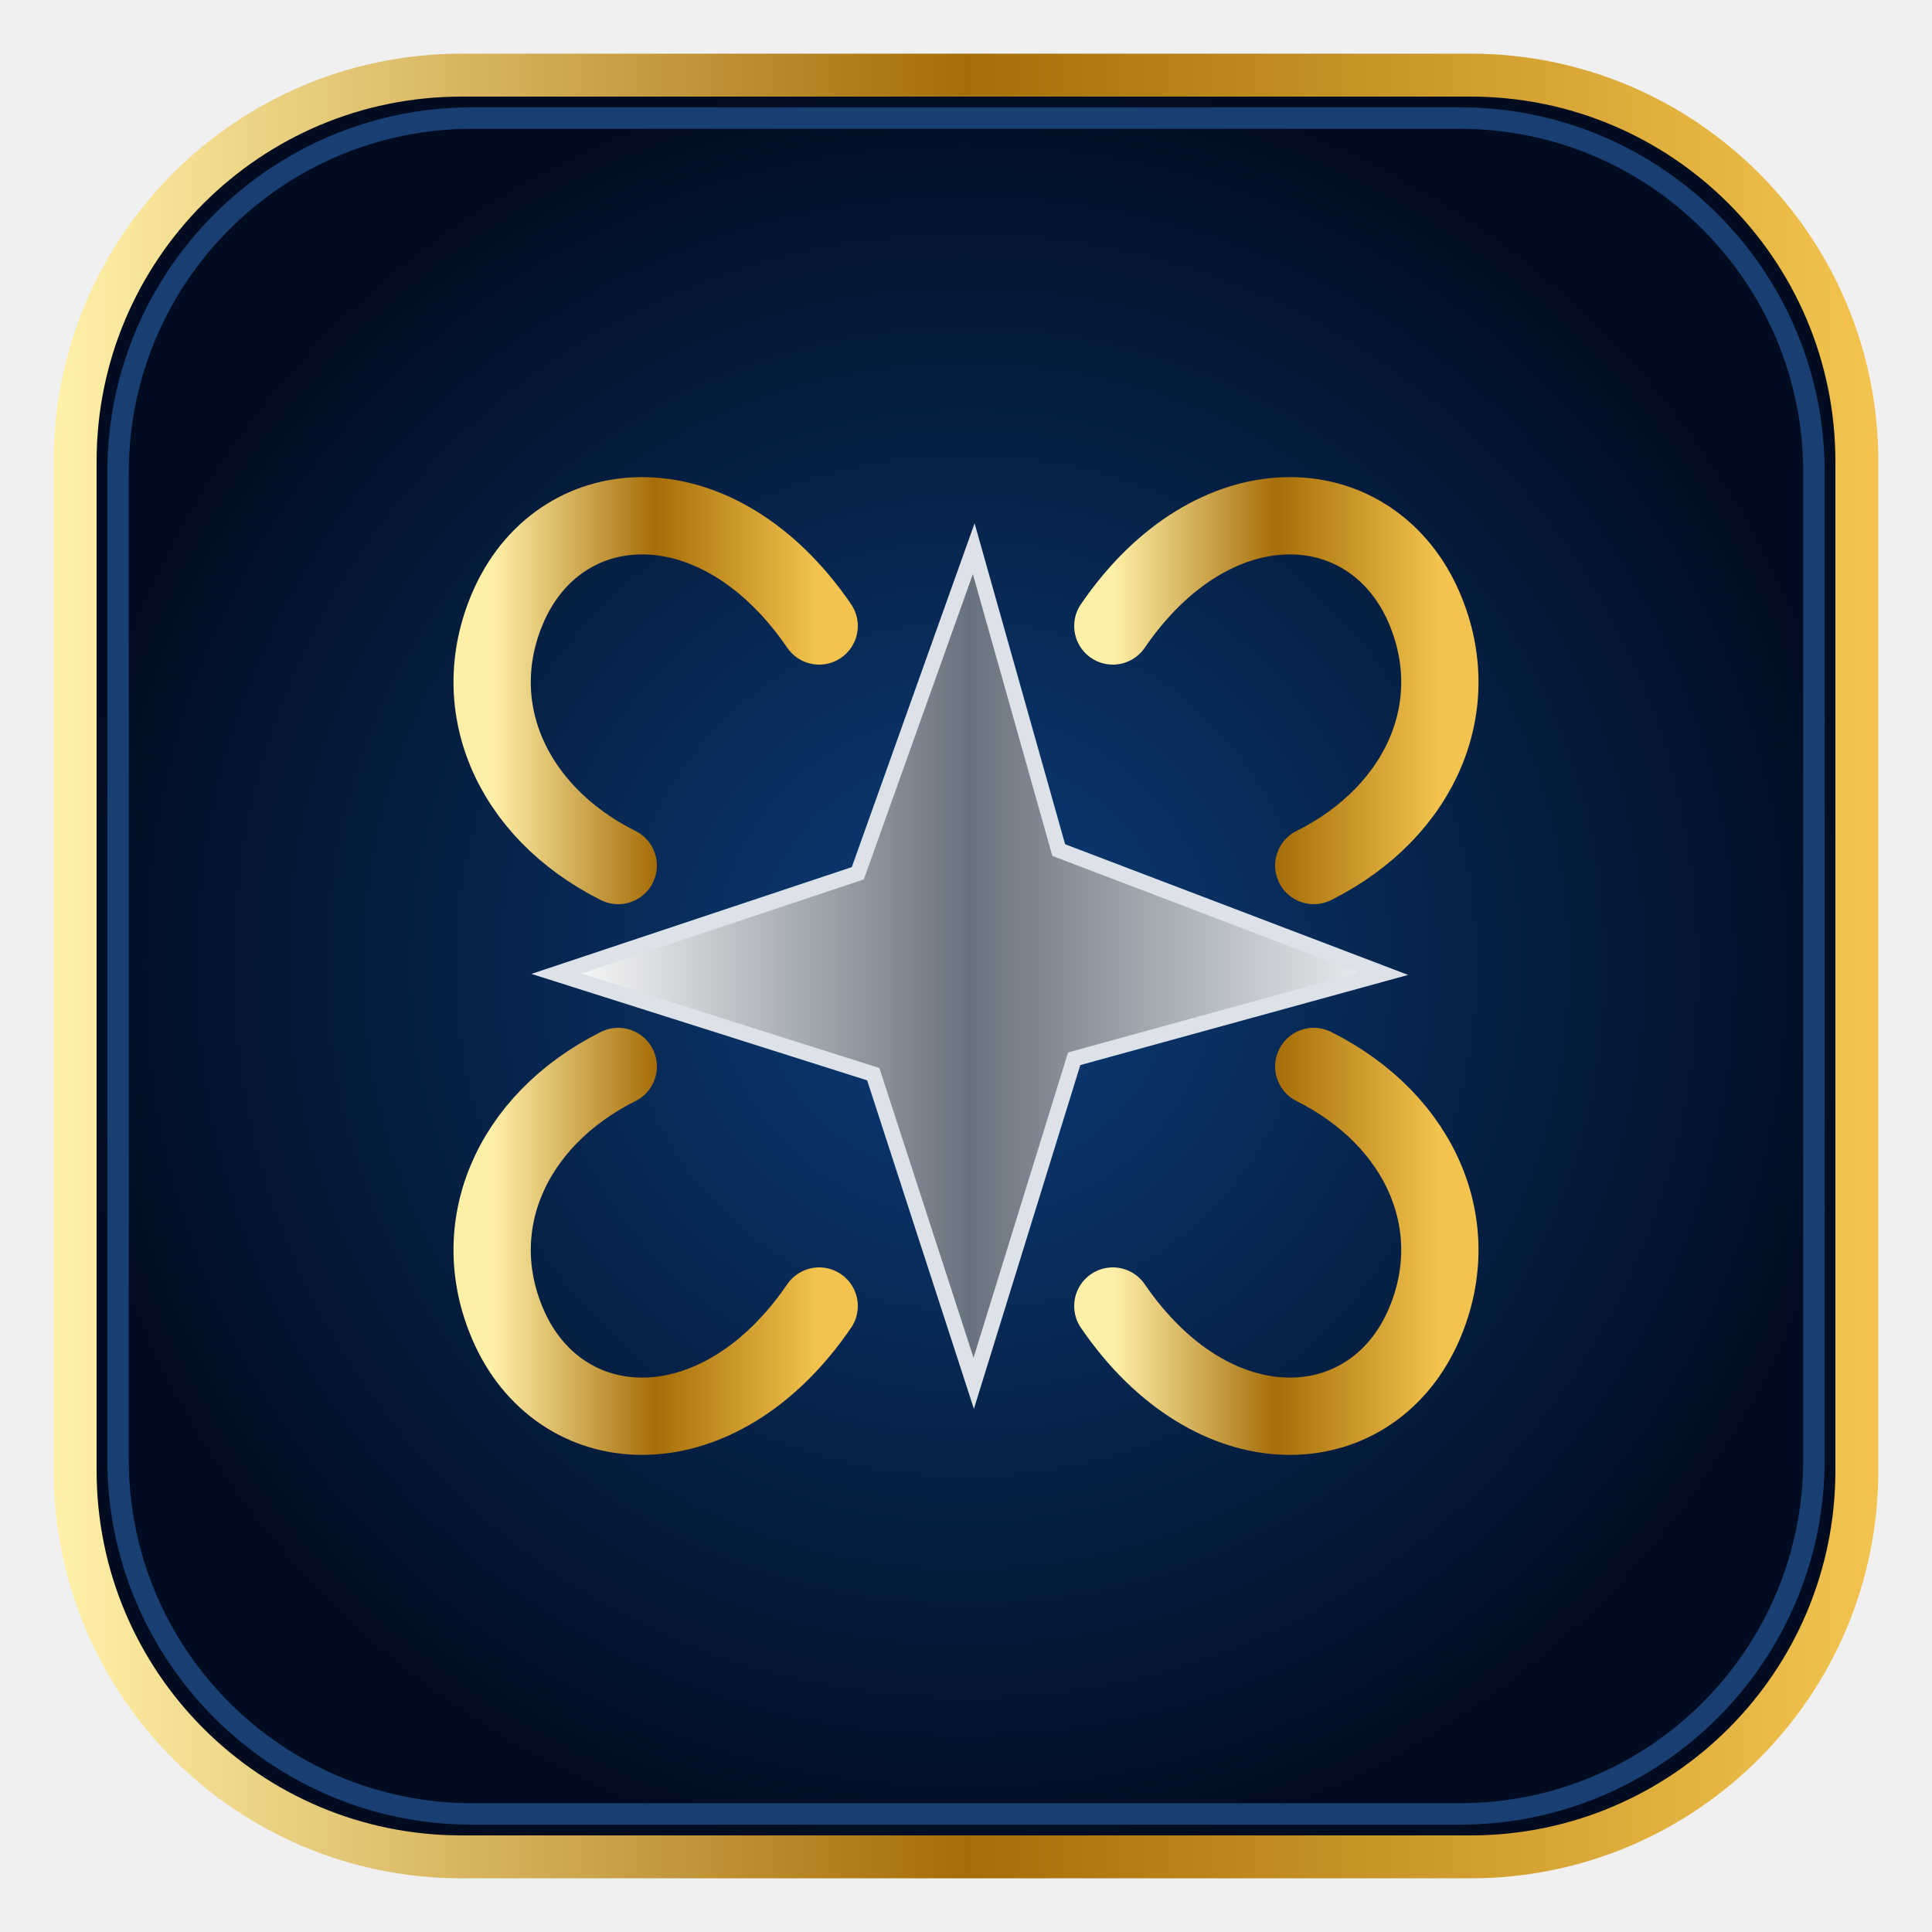
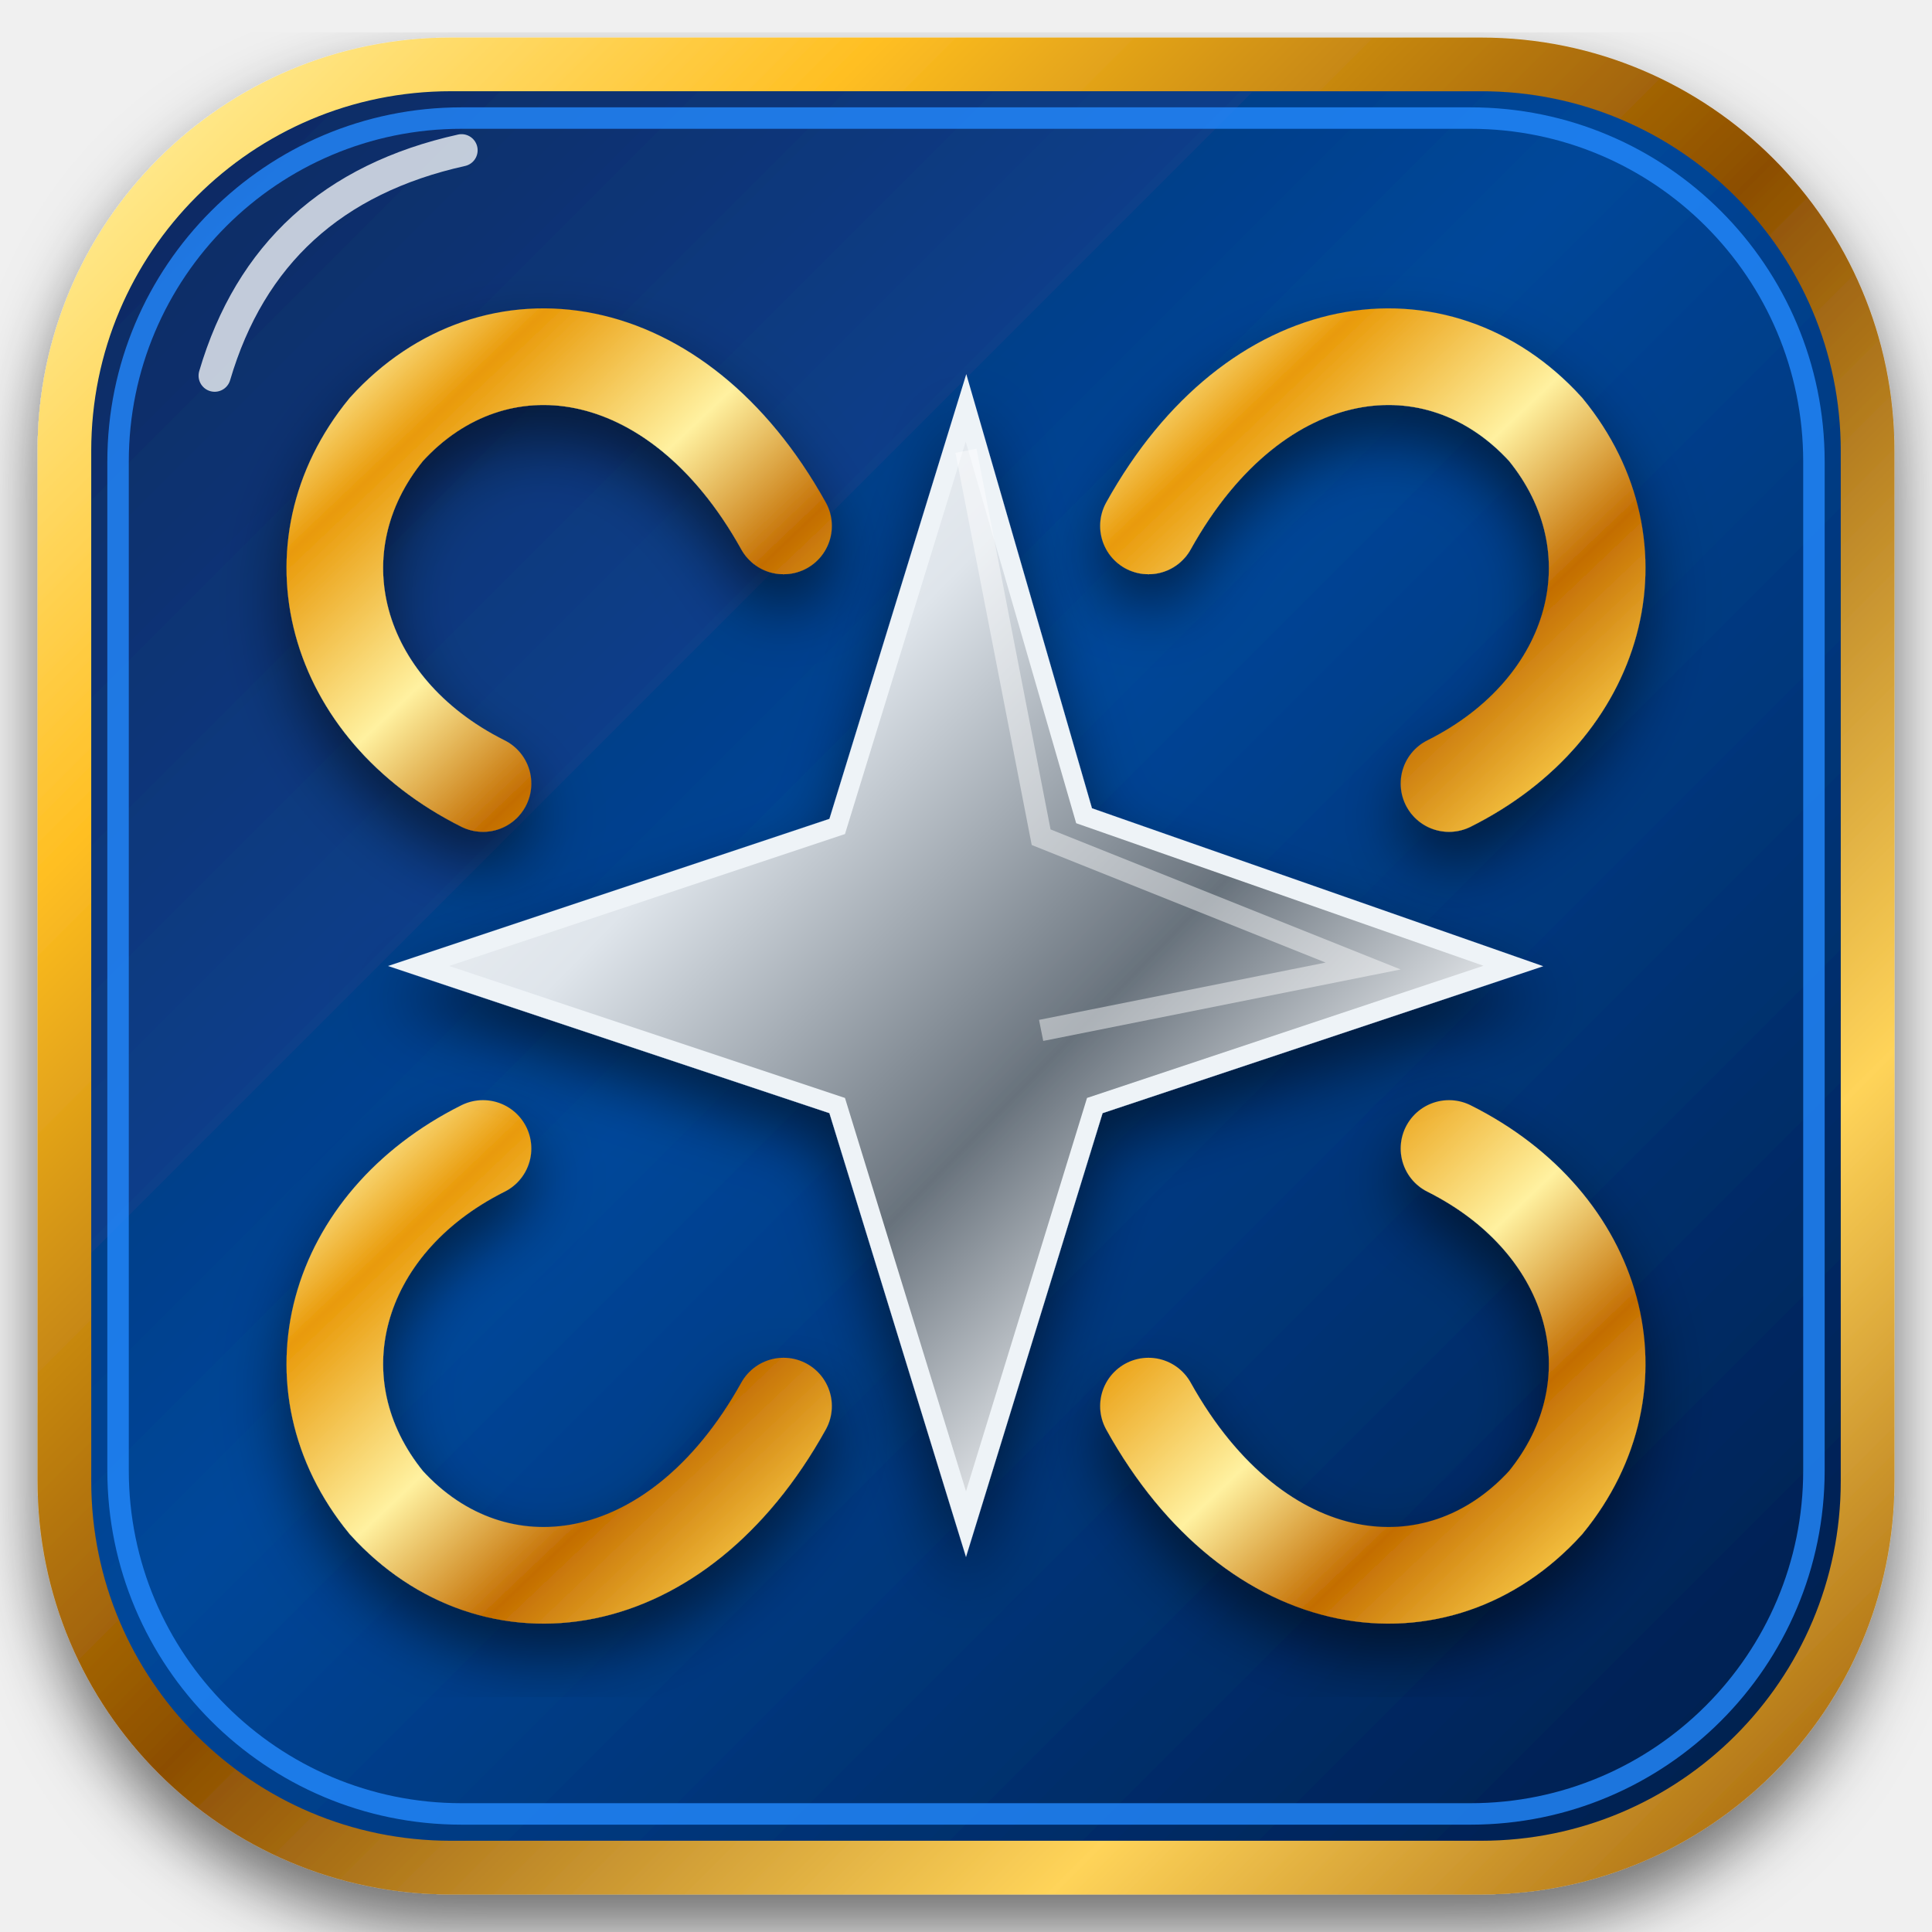
<svg xmlns="http://www.w3.org/2000/svg" viewBox="0 0 180 180">
  <defs>
-     <radialGradient id="b">
-       <stop stop-color="#0b3d79" />
-       <stop offset="1" stop-color="#020c20" />
-     </radialGradient>
-     <linearGradient id="g">
-       <stop stop-color="#fff0a8" />
-       <stop offset=".5" stop-color="#a66d08" />
-       <stop offset="1" stop-color="#f2c44f" />
+     <linearGradient id="bg" x1="0" y1="0" x2="1" y2="1">
+       <stop stop-color="#08265a" />
+       <stop offset=".45" stop-color="#06479a" />
+       <stop offset="1" stop-color="#031a45" />
    </linearGradient>
-     <linearGradient id="s">
-       <stop stop-color="#fff" />
-       <stop offset=".5" stop-color="#68727e" />
-       <stop offset="1" stop-color="#eef1f4" />
+     <linearGradient id="rim" x1="0" y1="0" x2="1" y2="1">
+       <stop stop-color="#fff4a8" />
+       <stop offset=".22" stop-color="#ffbf22" />
+       <stop offset=".5" stop-color="#8c4e00" />
+       <stop offset=".78" stop-color="#ffd45a" />
+       <stop offset="1" stop-color="#9a5800" />
    </linearGradient>
+     <linearGradient id="gold" x1="0" y1="0" x2="1" y2="1">
+       <stop stop-color="#fff1a3" />
+       <stop offset=".18" stop-color="#e99a09" />
+       <stop offset=".48" stop-color="#fff1a0" />
+       <stop offset=".72" stop-color="#c36d00" />
+       <stop offset="1" stop-color="#ffd34e" />
+     </linearGradient>
+     <linearGradient id="silver" x1="0" y1="0" x2="1" y2="1">
+       <stop stop-color="#ffffff" />
+       <stop offset=".32" stop-color="#dfe5eb" />
+       <stop offset=".58" stop-color="#68727c" />
+       <stop offset=".78" stop-color="#f9fbfd" />
+       <stop offset="1" stop-color="#8c969f" />
+     </linearGradient>
+     <filter id="shadow">
+       <feDropShadow dx="0" dy="3" stdDeviation="3" flood-opacity=".55" />
+     </filter>
  </defs>
-   <rect x="7" y="7" width="166" height="166" rx="36" fill="url(#b)" stroke="url(#g)" stroke-width="4" />
-   <rect x="11" y="11" width="158" height="158" rx="33" fill="none" stroke="#183e72" stroke-width="2" />
-   <g transform="translate(90 90) scale(.72) translate(-90 -90)">
-     <g fill="none" stroke="url(#g)" stroke-width="10" stroke-linecap="round">
-       <path d="M71 46C58 27 38 28 31 43C25 56 31 70 45 77" />
-       <path d="M109 46C122 27 142 28 149 43C155 56 149 70 135 77" />
-       <path d="M71 134C58 153 38 152 31 137C25 124 31 110 45 103" />
-       <path d="M109 134C122 153 142 152 149 137C155 124 149 110 135 103" />
-     </g>
-     <path d="M91 36L102 75L144 91L104 102L91 144L78 104L37 91L76 78Z" fill="url(#s)" stroke="#dce2e8" stroke-width="2" />
+   <rect x="6" y="6" width="168" height="168" rx="36" fill="url(#bg)" stroke="url(#rim)" stroke-width="5" filter="url(#shadow)" />
+   <rect x="11" y="11" width="158" height="158" rx="32" fill="none" stroke="#2389ff" stroke-width="2" opacity=".8" />
+   <path d="M20 35Q25 18 43 14" fill="none" stroke="#ffffff" stroke-width="3" opacity=".75" stroke-linecap="round" />
+   <g fill="none" stroke="url(#gold)" stroke-width="9" stroke-linecap="round" filter="url(#shadow)">
+     <path d="M73 49C63 31 46 29 36 40C27 51 31 66 45 73" />
+     <path d="M107 49C117 31 134 29 144 40C153 51 149 66 135 73" />
+     <path d="M73 131C63 149 46 151 36 140C27 129 31 114 45 107" />
+     <path d="M107 131C117 149 134 151 144 140C153 129 149 114 135 107" />
  </g>
+   <path d="M90 38L101 76L141 90L102 103L90 142L78 103L39 90L78 77Z" fill="url(#silver)" stroke="#eef3f7" stroke-width="1.8" filter="url(#shadow)" />
+   <path d="M90 42L97 78L127 90L97 96" fill="none" stroke="#ffffff" stroke-width="2" opacity=".45" />
</svg>
